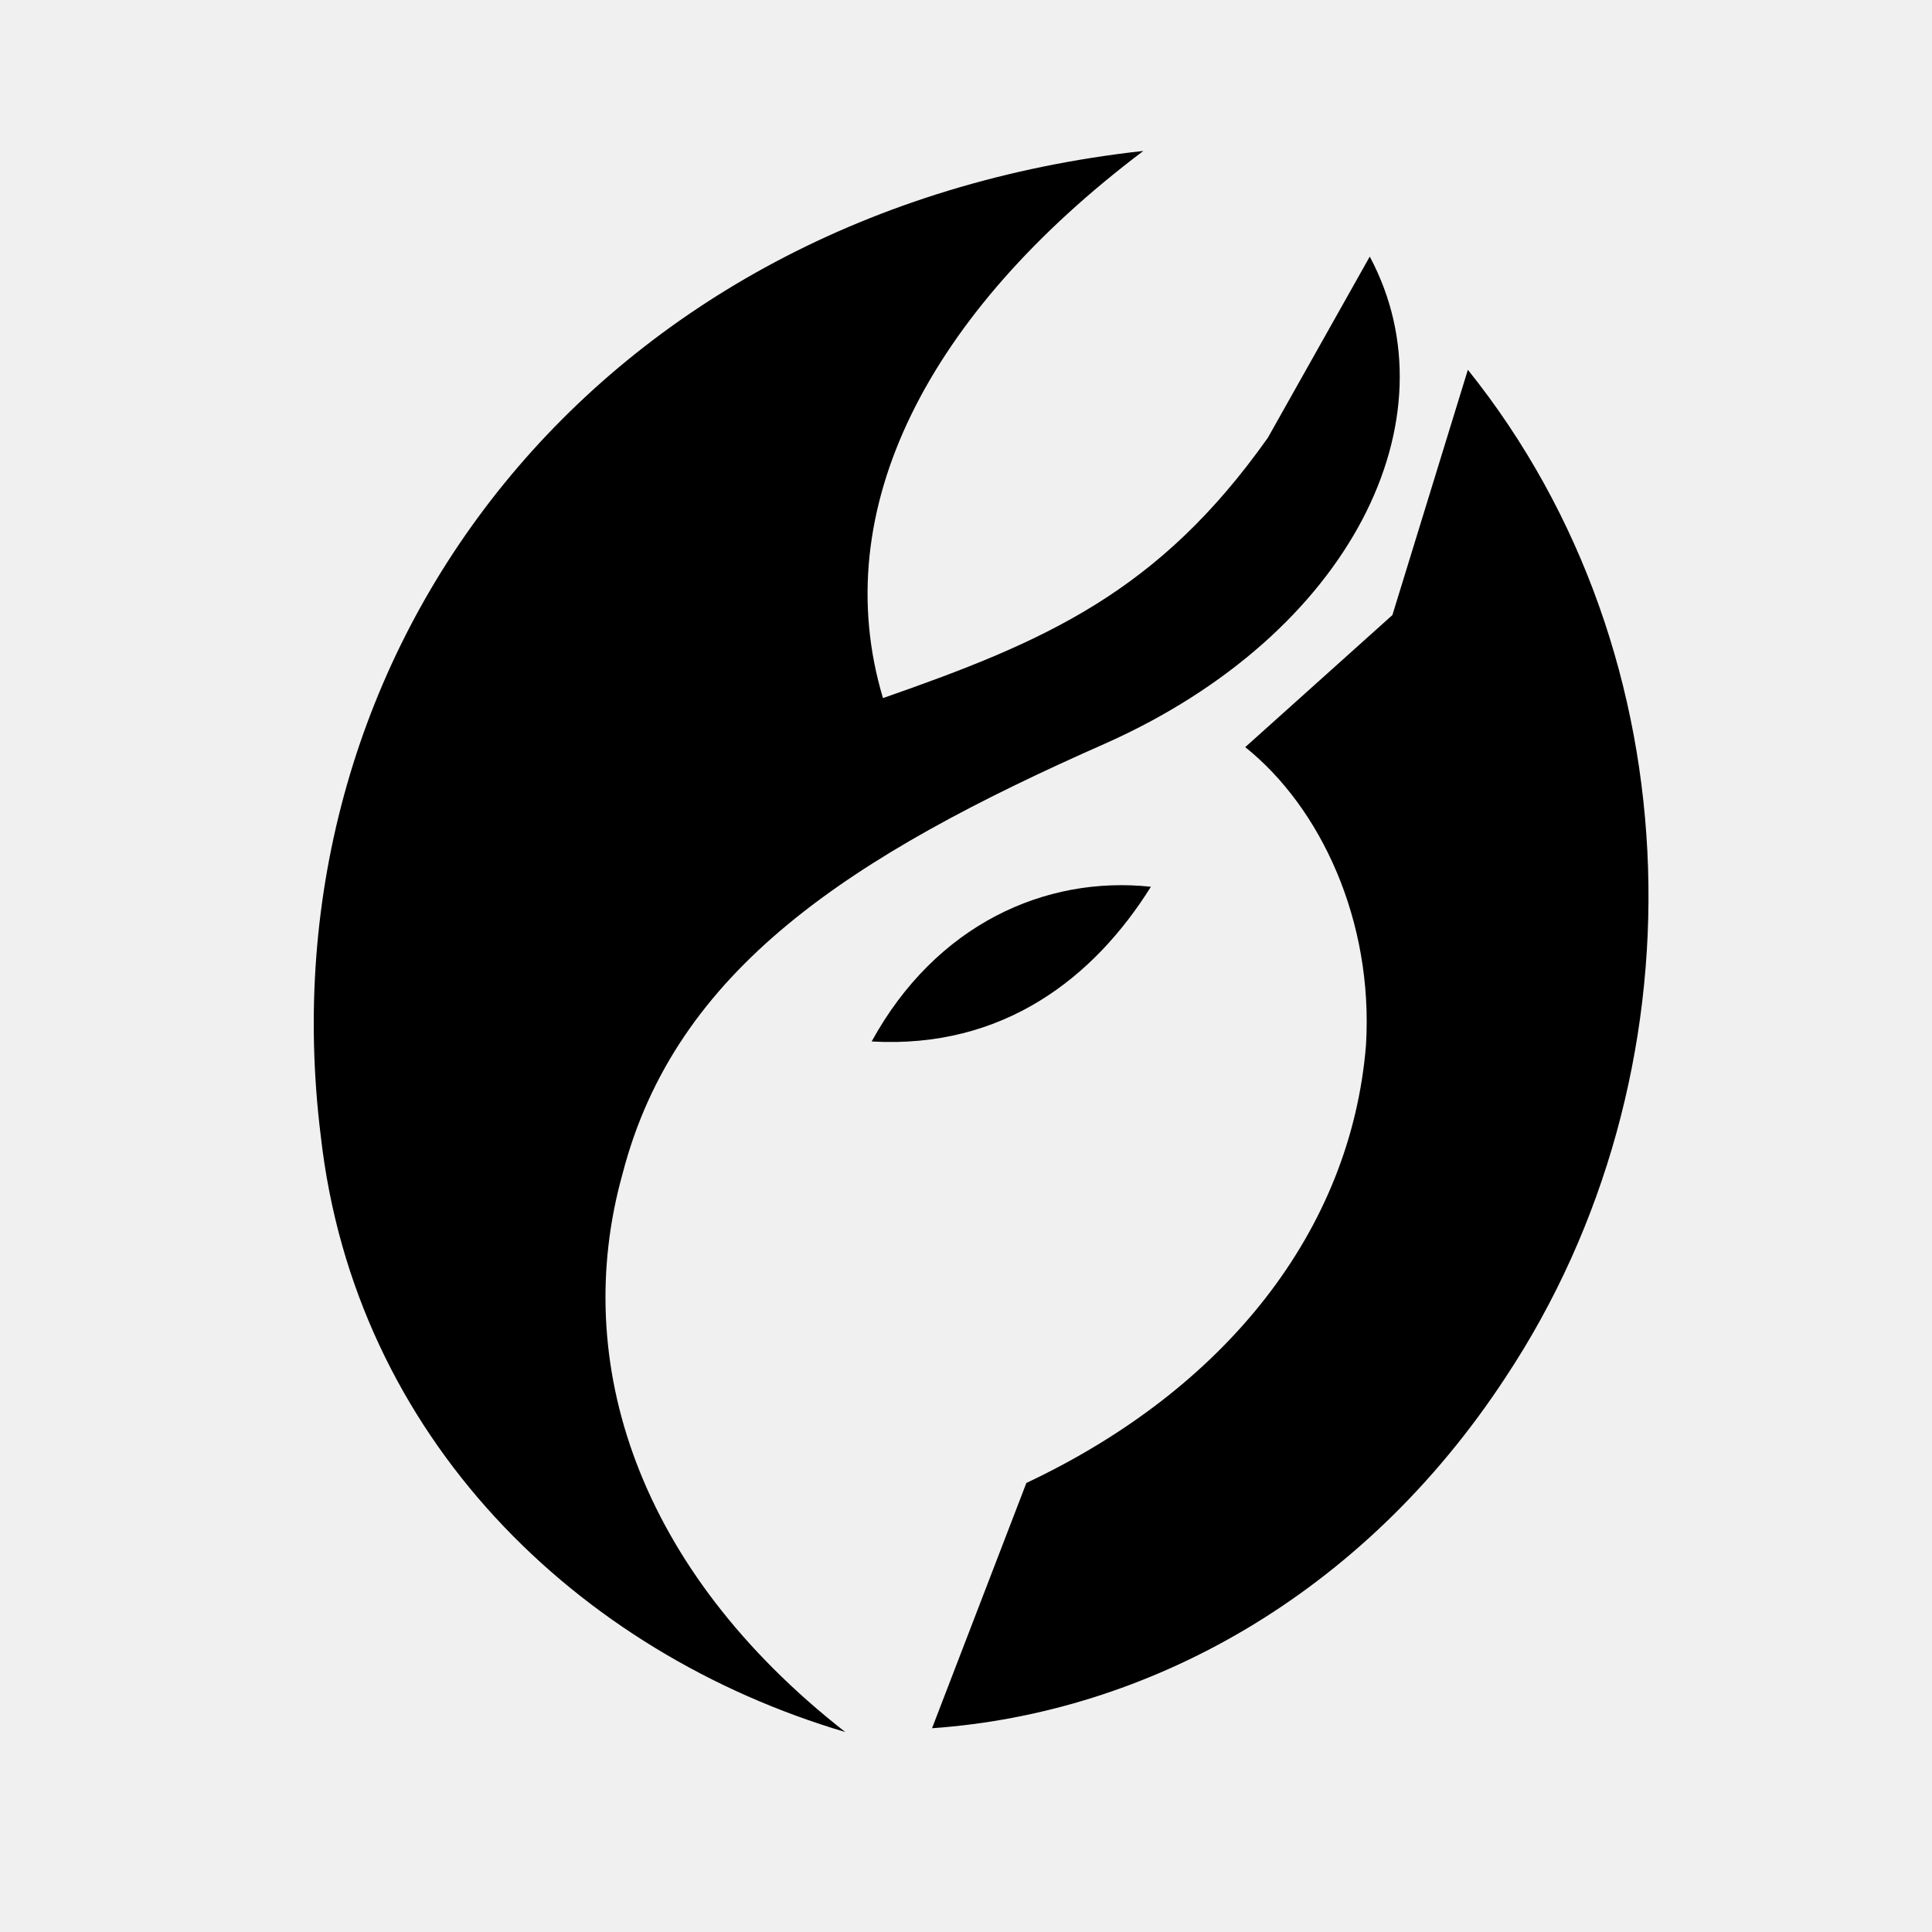
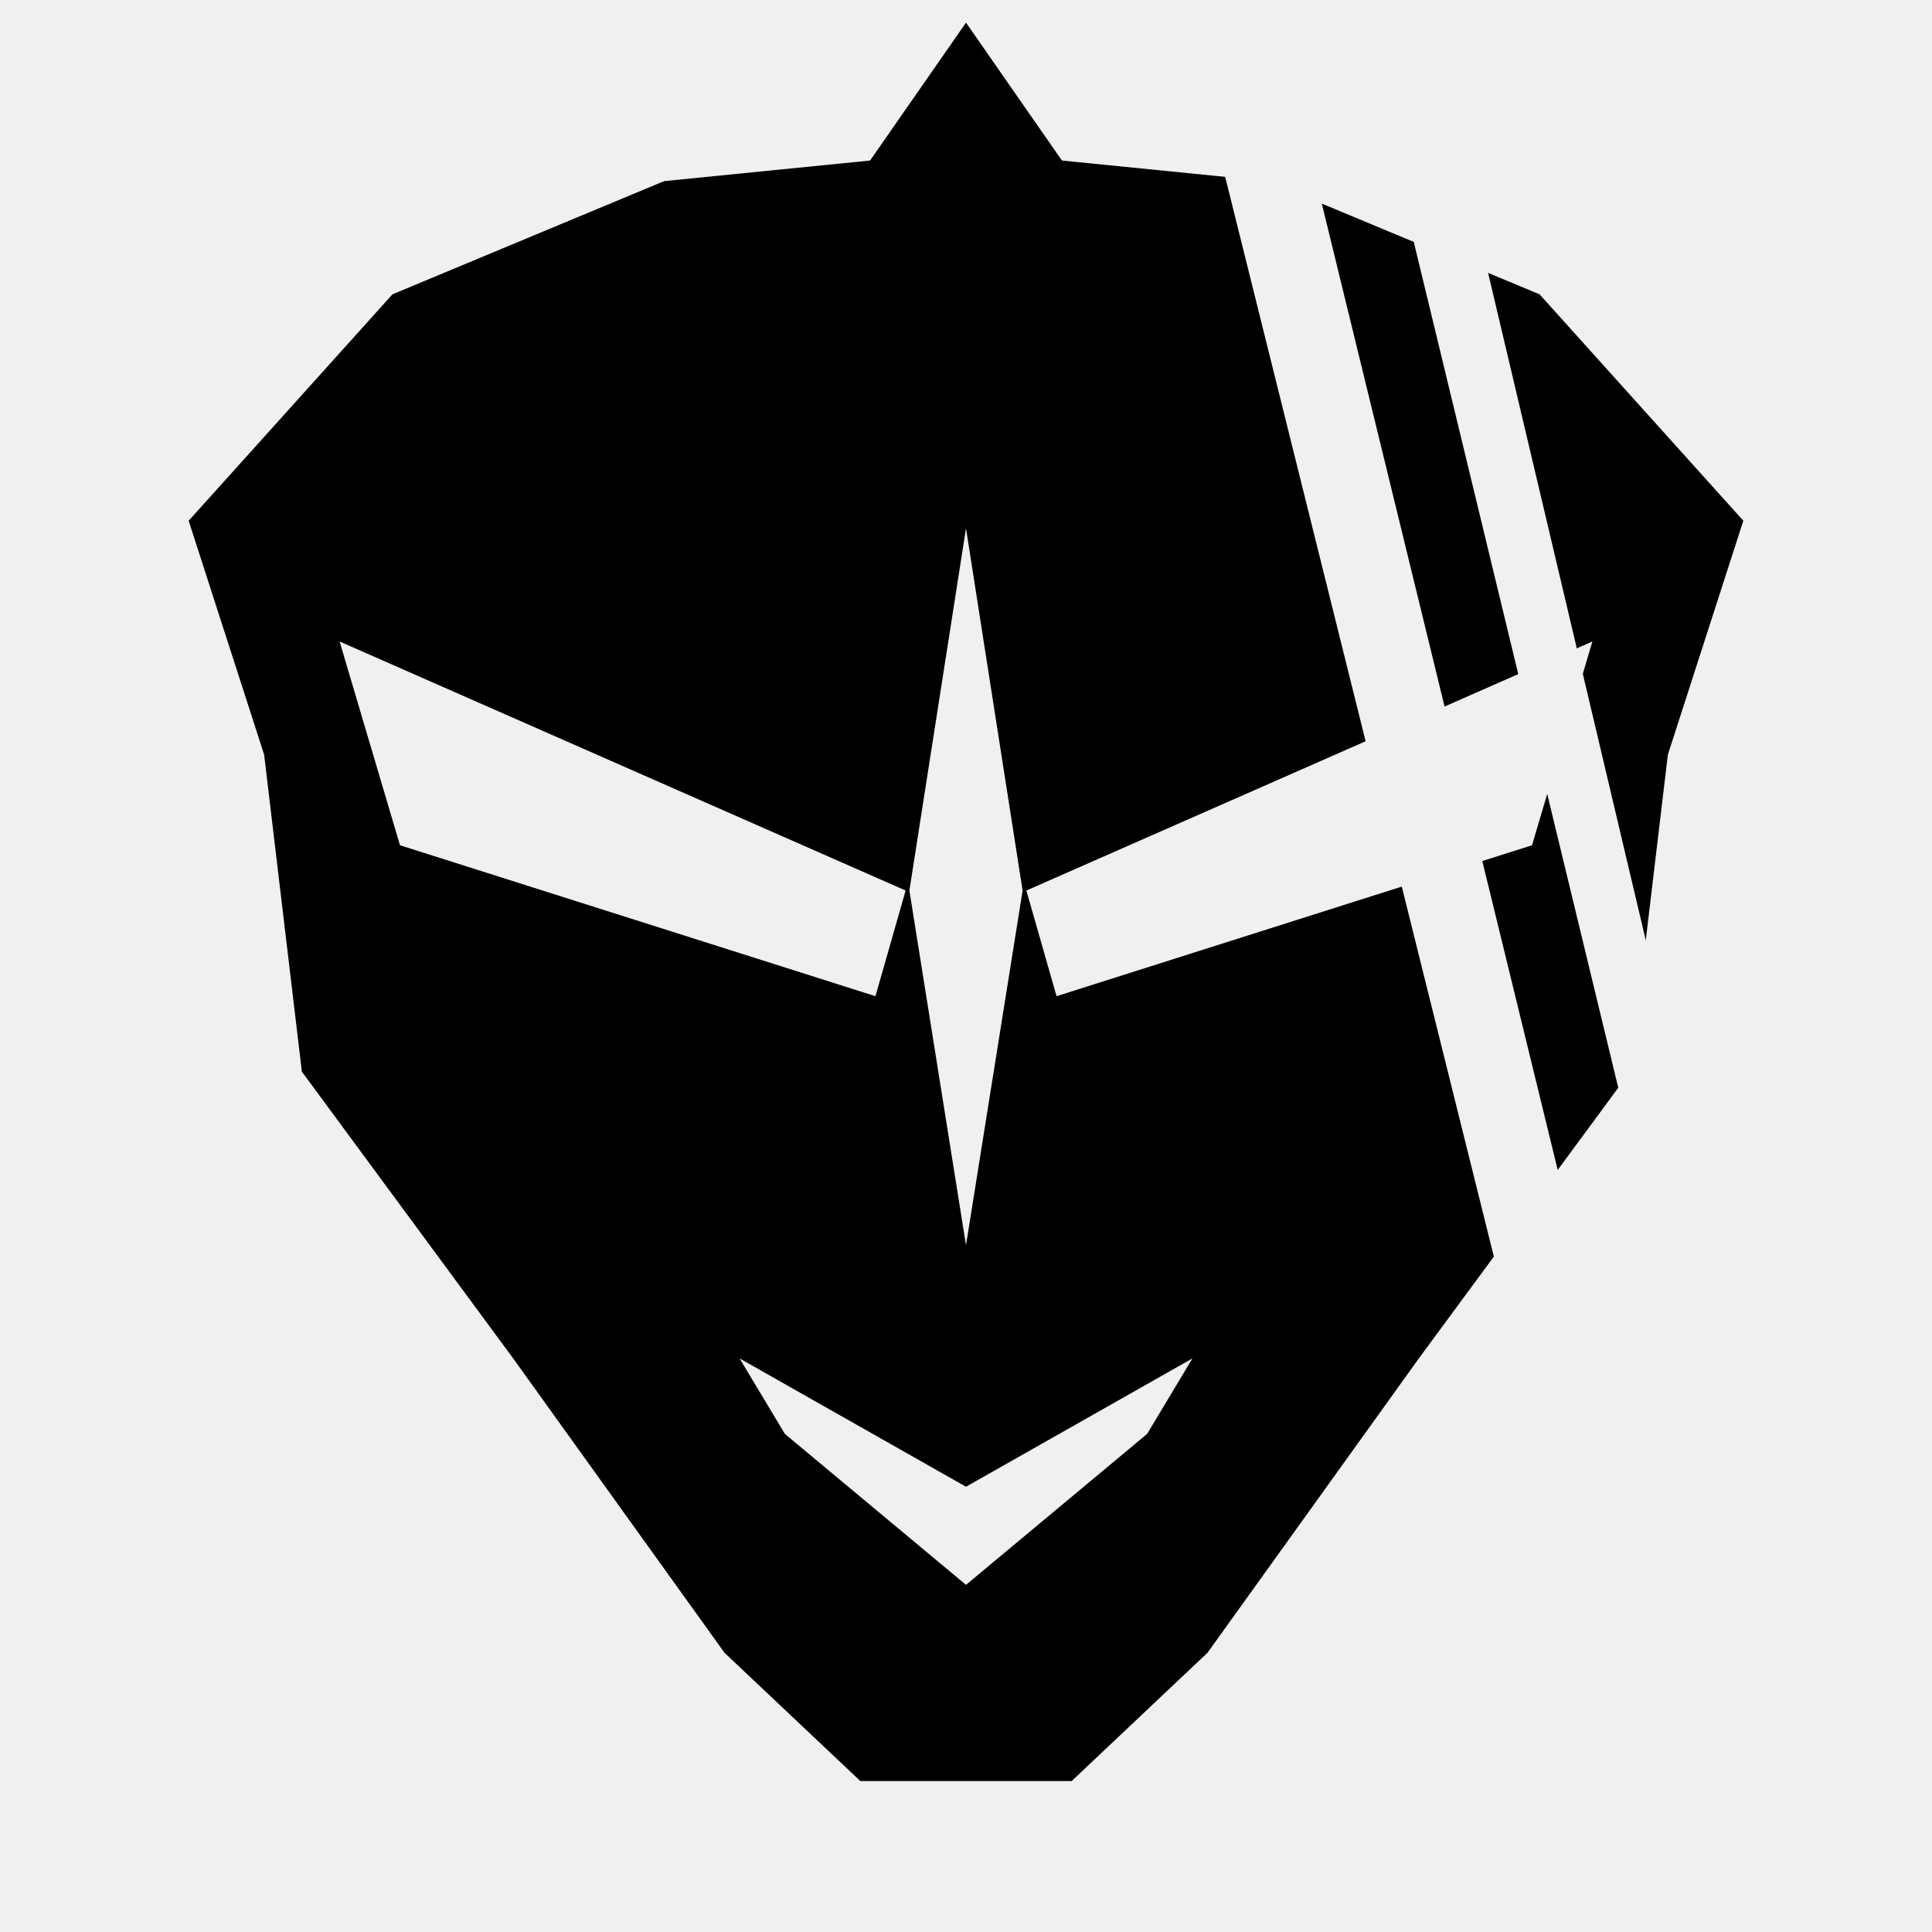
- <svg xmlns="http://www.w3.org/2000/svg" width="512" height="512" viewBox="0 0 512 512" role="img" aria-labelledby="sf-title sf-desc">
-   <path fill="currentColor" d="M303 40C158 56 69 172 85 301C94 381 153 438 224 459C169 416 151 361 165 311C179 257 225 227 293 197C358 168 386 111 363 68L336 116C307 157 277 170 234 185C219 135 246 83 303 40Z M389 98C450 174 452 285 399 365C361 423 304 454 247 458L272 393C325 368 358 326 362 277C364 244 350 214 330 198L369 163Z M231 276C248 245 277 232 305 235C290 259 266 278 231 276Z" />
+ <svg xmlns="http://www.w3.org/2000/svg" width="512" height="512" viewBox="0 0 512 512" role="img" aria-labelledby="sf-title">
+   <defs />
+   <mask id="m-face" maskUnits="userSpaceOnUse" x="0" y="0" width="512" height="512">
+     <path d="M256 40L176 48L104 78L50 138L70 200L80 284L136 360L192 438L228 472L256 472L284 472L320 438L376 360L432 284L442 200L462 138L408 78L336 48Z" fill="#fff" />
+     <path d="M256 6L288 52L256 44L224 52Z" fill="#fff" />
+     <path d="M90 170L240 236L232 264L106 224Z" fill="#000" />
+     <path d="M406 224L280 264L272 236L422 170Z" fill="#000" />
+     <path d="M196 360L256 394L316 360L304 380L256 420L208 380Z" fill="#000" />
+     <path d="M256 140L271 236L256 330L241 236Z" fill="#000" />
+     <path d="M318 20L342 20L446 446L424 446Z" fill="#000" />
+     <path d="M364 20L382 20L468 384L452 384Z" fill="#000" />
+   </mask>
+   <rect width="512" height="512" fill="#000000" mask="url(#m-face)" />
</svg>
